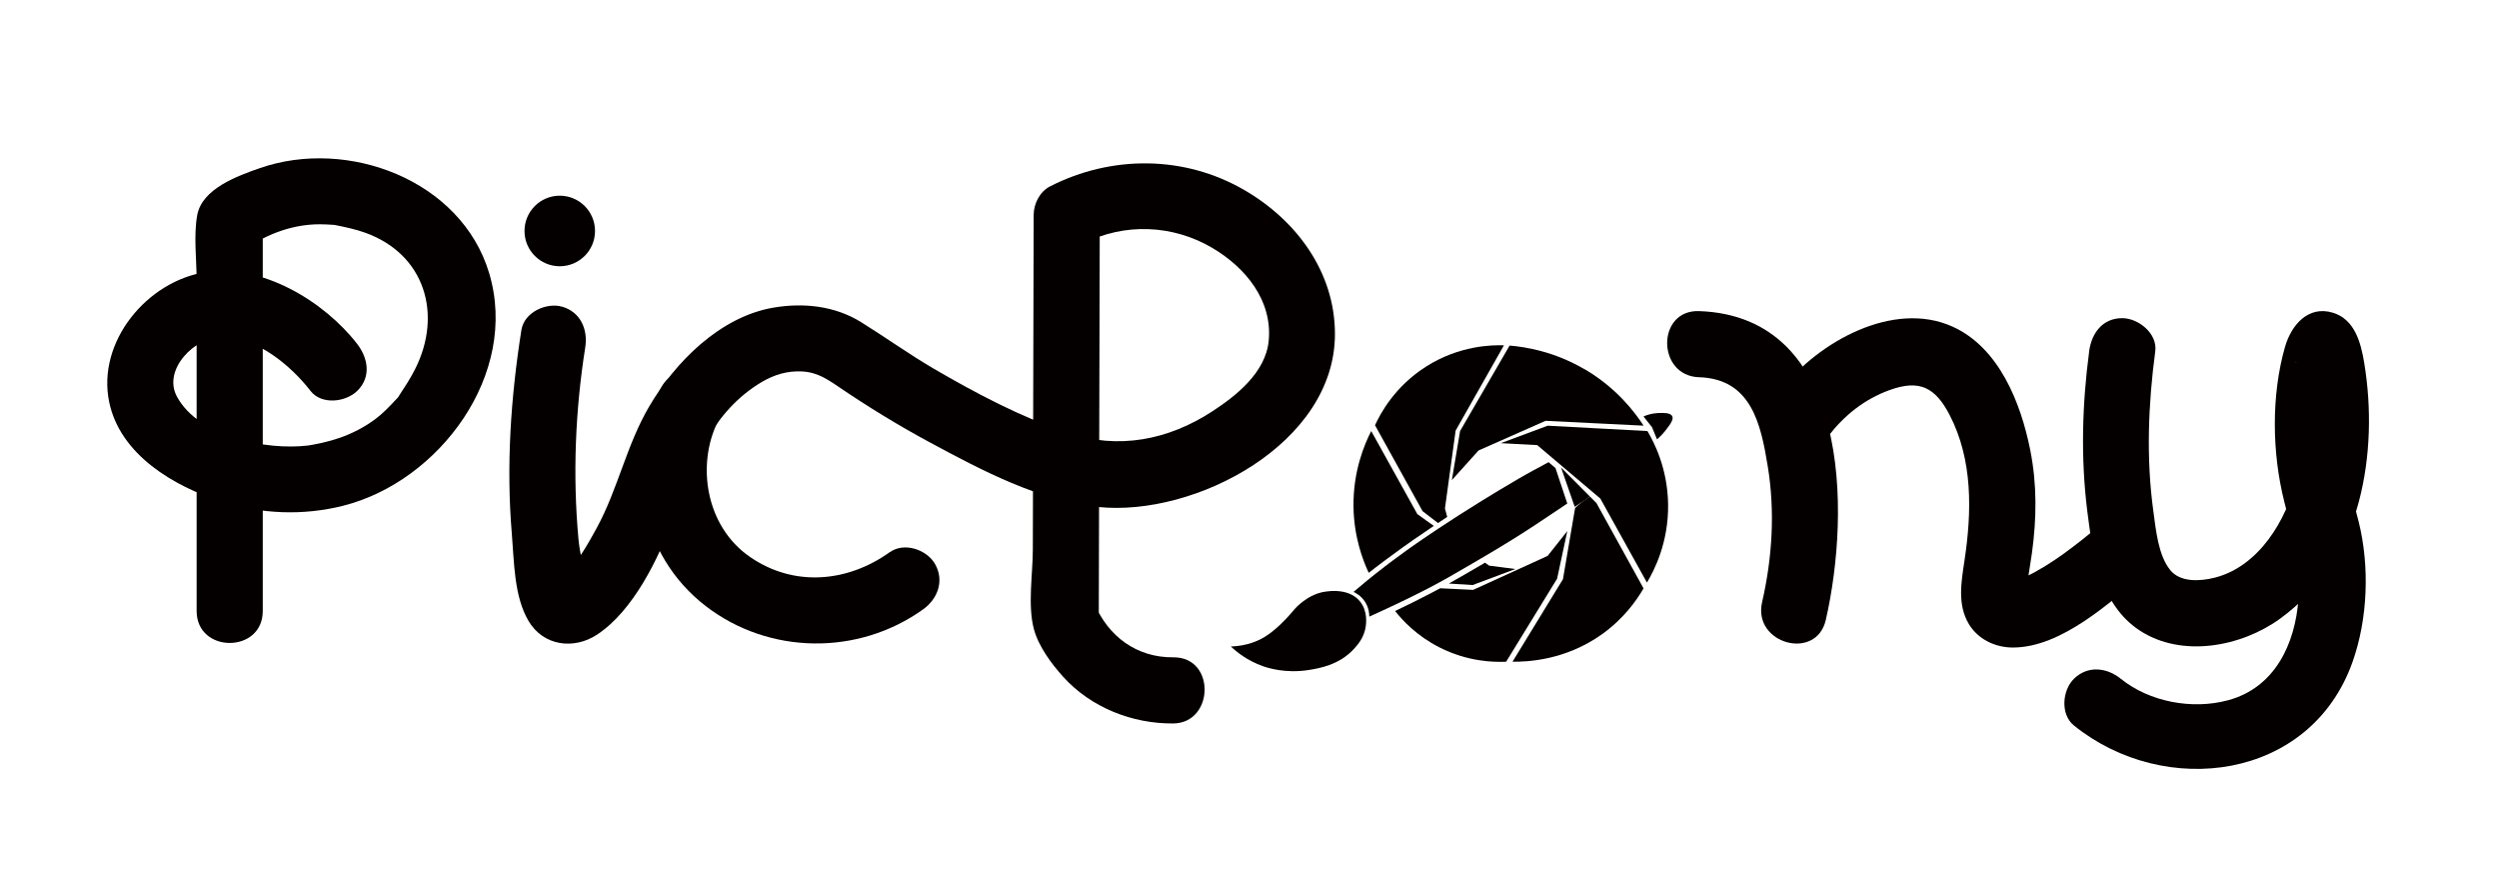
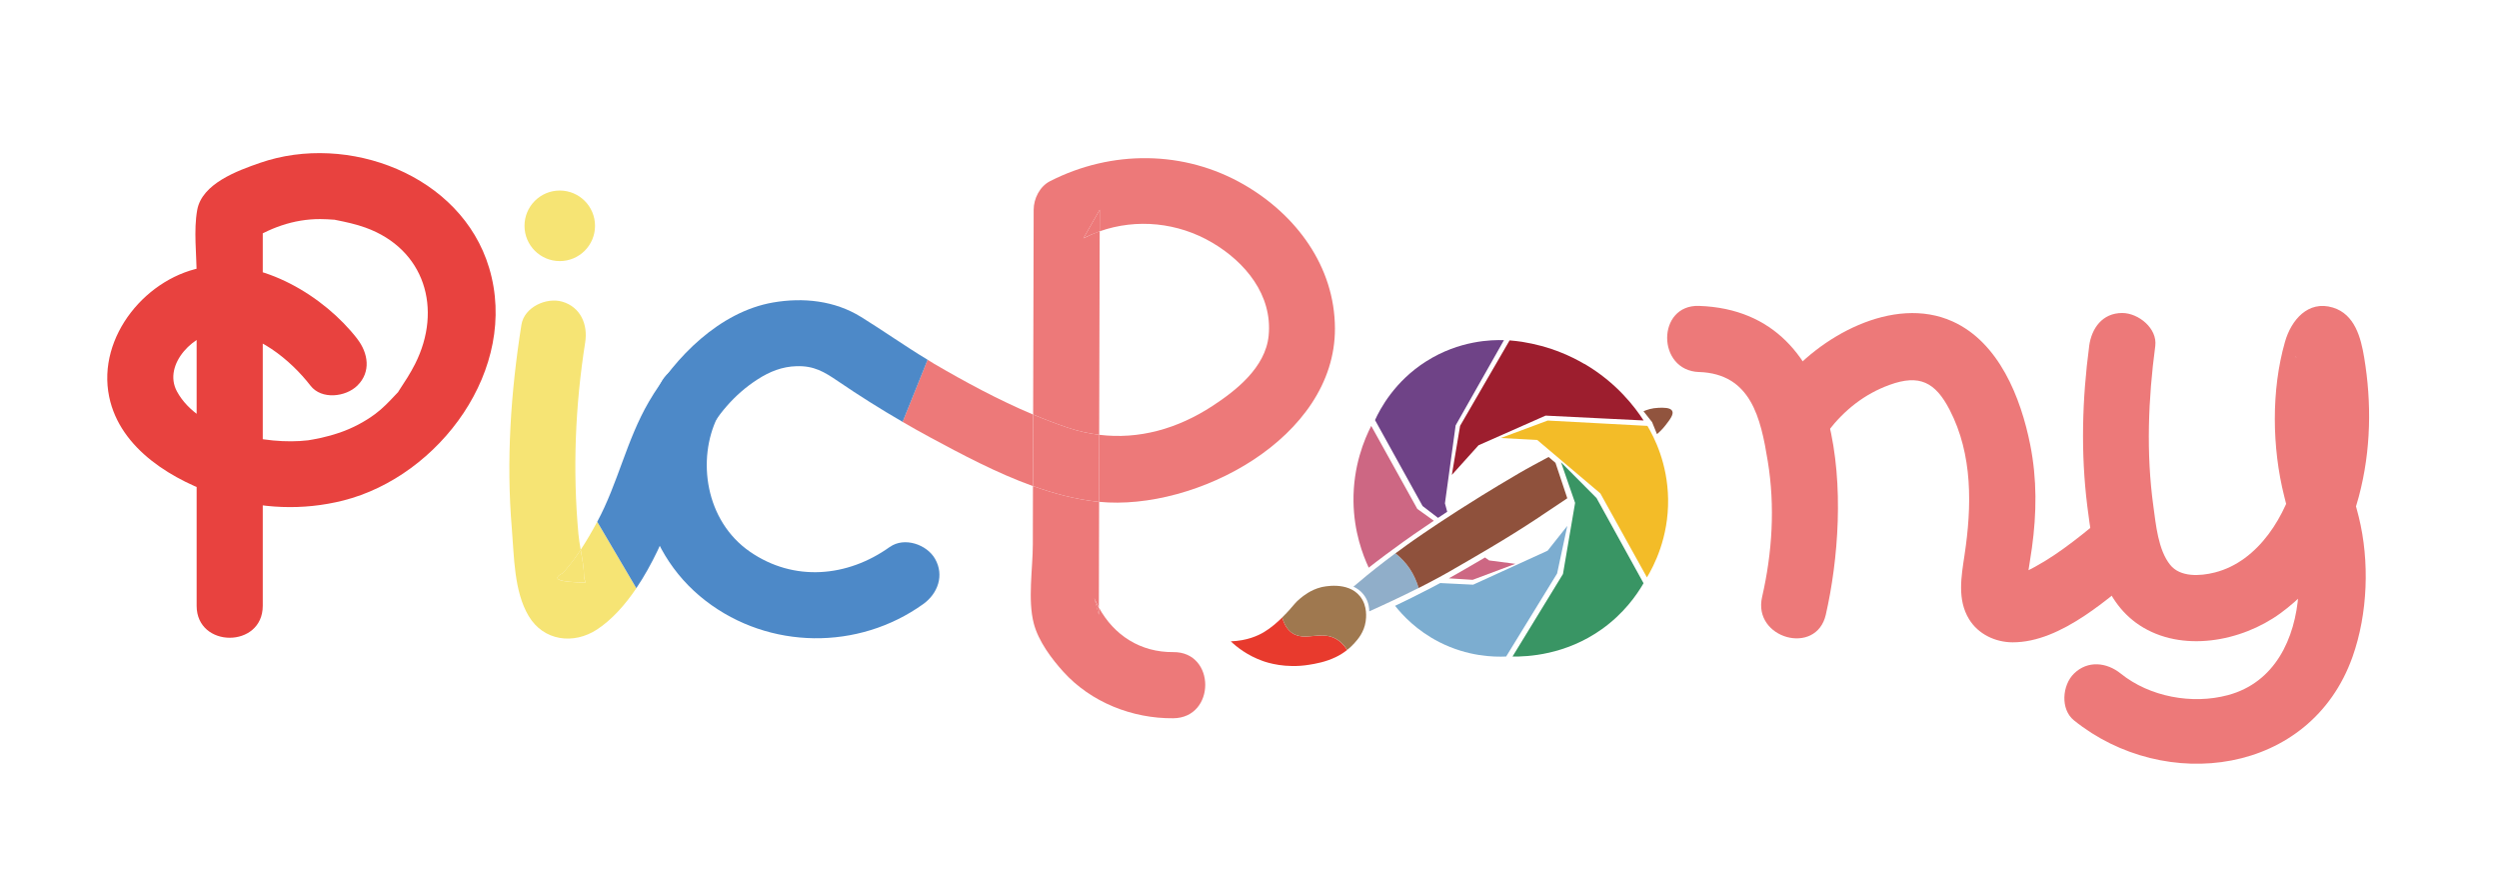
<svg xmlns="http://www.w3.org/2000/svg" id="_图层_1" data-name="图层 1" viewBox="0 0 566.93 198.43">
  <defs>
    <style>
      .cls-1 {
-         fill: #040000;
+         fill: #cd6783;
+       }
+ 
+       .cls-2 {
+         fill: #f3bc28;
+       }
+ 
+       .cls-3 {
+         fill: #9d1e2e;
+       }
+ 
+       .cls-4 {
+         fill: #ed7979;
+       }
+ 
+       .cls-5 {
+         fill: #6f4387;
+       }
+ 
+       .cls-6 {
+         fill: #399564;
+       }
+ 
+       .cls-7 {
+         fill: #90aec9;
+       }
+ 
+       .cls-8 {
+         fill: #e8423f;
+       }
+ 
+       .cls-9 {
+         fill: #8f513c;
+       }
+ 
+       .cls-10 {
+         fill: #4d89c8;
+       }
+ 
+       .cls-11 {
+         fill: #91543e;
+       }
+ 
+       .cls-12 {
+         fill: #7cadd0;
+       }
+ 
+       .cls-13 {
+         fill: #f6e474;
+       }
+ 
+       .cls-14 {
+         fill: #e83a2d;
+       }
+ 
+       .cls-15 {
+         fill: #9f784f;
      }
    </style>
  </defs>
-   <path class="cls-1" d="M81.06,78.03c-7.54-9.74-21.64-18.23-34.32-16.33-13.3,1.99-24.82,15.76-21.97,29.47,2.48,11.96,14.69,19.12,25.44,22.55,8.99,2.87,18.52,3.27,27.67.96,21.8-5.51,39.98-29.87,33.08-52.78-6.35-21.09-32.08-30.68-51.96-23.79-5.12,1.78-13.18,4.69-14.26,10.69-.84,4.66-.13,10.05-.13,14.8v74.96c0,9.65,15,9.67,15,0V49.8c-1.24,2.16-2.48,4.32-3.71,6.48,5.02-3.36,10.67-5.44,16.77-5.42,1.02,0,2.04.07,3.06.14,1.81.11-1.11-.25.41.06,2.3.46,4.57.94,6.78,1.74,13.45,4.86,17.53,18.46,11.25,30.91-1.07,2.13-2.36,4.08-3.66,6.06-1.46,2.23,2.11-2.15-.8.96-1.44,1.54-2.88,3.06-4.58,4.32-2.42,1.8-5.17,3.23-8.01,4.22-1.39.48-2.82.88-4.26,1.2-1.05.24-2.74.53-2.96.56-9.49,1.14-24.79-1.92-29.76-11.09-3.33-6.16,4.15-13.58,10.2-13.56,7.82.03,15.57,6.41,20.1,12.26,2.5,3.23,7.97,2.58,10.61,0,3.2-3.13,2.47-7.42,0-10.61h0Z" />
-   <path class="cls-1" d="M118.29,74.81c-2.42,15.33-3.48,30.81-2.17,46.3.53,6.31.47,14.14,3.81,19.75s10.21,6.53,15.5,3.07c8.19-5.37,14.05-17.34,17.25-26.32,4.11-11.54,8.32-23.41,19.19-30.4,2.73-1.76,5.57-2.9,8.86-2.99,3.94-.11,6.22,1.26,9.34,3.38,6.74,4.59,13.7,8.85,20.88,12.72,11.66,6.29,24.86,13.27,38.18,14.65,21.93,2.28,53.8-14.35,53.72-39.31-.04-14.05-8.79-25.75-20.59-32.58-13.63-7.89-30.12-7.92-44.05-.81-2.32,1.18-3.71,3.95-3.71,6.48-.06,25.3-.13,50.6-.19,75.89-.01,5.52-1.19,12.62.23,17.97,1.05,3.98,4,7.93,6.69,10.9,6.27,6.94,15.68,10.64,24.95,10.55s9.67-15.09,0-15c-8.29.08-14.75-4.71-17.93-12.24l1.02,3.79c.08-30.62.15-61.25.23-91.87-1.24,2.16-2.48,4.32-3.71,6.48,9.28-4.74,20.28-4.28,29.22.99,7.48,4.4,13.71,11.87,12.81,21.09-.71,7.29-7.56,12.56-12.74,15.95-9.99,6.53-21.34,8.78-32.81,4.92-10.65-3.58-20.88-8.98-30.55-14.63-5.62-3.29-10.89-7.09-16.41-10.51-5.94-3.68-13.08-4.44-19.94-3.25-12.06,2.1-22.24,12.35-28.16,22.51-5.09,8.72-7.01,18.52-11.75,27.28-1.95,3.6-4.05,7.23-6.72,10.34.13-.15-1.61,2-1.2,1.31-2.47,1.29-.68,1.98,5.36,2.06-.21-.41-.34-.85-.39-1.32-.01-3.13-.99-6.56-1.28-9.72-1.32-14.47-.73-29.11,1.54-43.46.64-4.03-1.04-8.02-5.24-9.23-3.56-1.02-8.59,1.24-9.23,5.24h0Z" />
-   <path class="cls-1" d="M201.86,125.21c-9.6,6.88-21.78,7.96-31.74,1.07-10.15-7.02-12.03-20.97-7.35-30.5,4.24-8.63-8.69-16.24-12.95-7.57-8.3,16.89-4.93,37.53,10.31,49.25,14.38,11.05,34.59,11.26,49.31.71,3.32-2.38,4.83-6.51,2.69-10.26-1.86-3.27-6.98-5.04-10.26-2.69h0Z" />
-   <path class="cls-1" d="M385.46,85.54c11.79.41,13.99,10.45,15.58,20.22,1.68,10.27,1.03,20.71-1.29,30.82-2.15,9.4,12.31,13.41,14.46,3.99,5.63-24.61,5.52-68.84-28.76-70.02-9.65-.33-9.64,14.67,0,15h0Z" />
-   <path class="cls-1" d="M414.79,98.87c3.69-4.75,8.19-8.34,13.88-10.41,6.82-2.48,10.4-.58,13.63,5.65,5.28,10.2,5.04,21.89,3.38,32.94-.73,4.85-1.7,10.09,1.03,14.55,2.08,3.4,5.95,5.22,9.86,5.24,11.17.04,22.25-10.42,30.2-16.9,3.16-2.58,2.63-7.92,0-10.61-3.07-3.14-7.48-2.54-10.61,0-5.19,4.23-10.65,8.66-16.76,11.54-.65.31-1.99.47-3.41,1.1.57-.25,1.65-.39,2.83.95.98,2.09,1.32,2.64,1.02,1.65-.13-.52-.13-.37.02.44.29-.76.06-2.28.15-3.13.17-1.58.68-4.4.96-6.47,1.08-7.87,1.17-15.56-.39-23.38-2.13-10.68-7.07-23.2-17.62-27.96-13.46-6.08-30.48,3.51-38.79,14.2-2.5,3.22-3.08,7.46,0,10.61,2.56,2.62,8.13,3.19,10.61,0h0Z" />
-   <path class="cls-1" d="M473.96,79.64c-1.6,12.06-1.94,24.22-.43,36.31,1.22,9.74,2.96,21.13,11.83,26.99,9.58,6.32,23.13,3.75,31.96-2.68,8.83-6.44,15.01-15.94,17.81-26.47,2.69-10.09,2.92-21.27,1.22-31.52-.75-4.54-2.13-9.83-7.09-11.35-5.65-1.73-9.48,2.85-10.88,7.76-3.14,10.96-2.95,24.01-.18,35.01,1.92,7.63,3.81,14.11,3.24,22.09-.73,10.24-5.35,20.18-16.02,23.03-8.09,2.16-17.73.4-24.3-4.89-3.18-2.56-7.49-3.05-10.61,0-2.66,2.6-3.15,8.07,0,10.61,20.59,16.59,53.65,12.47,63.2-14.43,3.47-9.79,3.89-21.64,1.41-31.7-1.3-5.29-3.26-10.34-3.67-15.82-.3-4.01-.19-8.06.14-12.07.16-1.87.36-3.73.73-5.57.14-.76.32-1.52.52-2.27.94-2.54-.34-1.67-3.86,2.61h-3.99c-5.16-2.16-4.48-5.35-3.59-1.55.27,1.17.46,2.36.6,3.55.42,3.48.46,7.04.32,10.53-.14,3.64-.49,7.22-1.35,10.77-2.25,9.37-8.52,19.87-18.5,22.41-3.39.86-7.87,1.1-10.14-1.73-2.74-3.41-3.24-9.17-3.81-13.3-1.66-12.02-1.17-24.32.43-36.31.53-4.02-3.83-7.5-7.5-7.5-4.5,0-6.96,3.47-7.5,7.5h0Z" />
-   <circle class="cls-1" cx="126.99" cy="52.38" r="8" />
-   <path class="cls-1" d="M327.81,115.26c.81-5.87,1.62-11.75,2.42-17.62,3.65-6.44,7.31-12.89,10.96-19.33-2.74-.09-10.1.03-17.62,4.79-7.22,4.57-10.48,10.82-11.63,13.33,3.6,6.5,7.19,13,10.79,19.49,1.17.9,2.33,1.79,3.5,2.69.66-.44,1.36-.9,2.09-1.39-.18-.65-.35-1.31-.53-1.96Z" />
-   <path class="cls-1" d="M328.68,132.33l5.41.34c3.23-1.21,6.46-2.42,9.69-3.63-1.98-.26-3.96-.51-5.95-.77-.31-.22-.62-.45-.93-.67-.11.07-.23.13-.34.2-3.37,1.97-5.68,3.31-7.88,4.54Z" />
-   <path class="cls-1" d="M318.3,124.08c.79-.57,3.18-2.27,6.98-4.82-1.25-.89-2.49-1.78-3.74-2.68-3.49-6.28-6.97-12.55-10.46-18.83-1.53,2.99-4.14,9.11-4.02,17.2.1,6.8,2.09,12.03,3.45,14.95.55-.43,1.1-.86,1.68-1.3.94-.72,3.03-2.31,6.11-4.52Z" />
-   <path class="cls-1" d="M316.49,138.56c1.69,2.13,4.92,5.64,10.09,8.26,6.39,3.24,12.29,3.37,15.11,3.24,3.85-6.28,7.71-12.55,11.56-18.83.77-3.6,1.54-7.2,2.31-10.79-1.49,1.87-2.97,3.74-4.46,5.62-5.63,2.57-11.27,5.14-16.9,7.71-2.49-.12-4.98-.25-7.47-.37-.64.35-1.3.7-2,1.06-3.13,1.64-5.98,3.02-8.24,4.1Z" />
-   <path class="cls-1" d="M359.46,83.73c-6.95-4.07-13.47-5.07-16.99-5.36-3.74,6.46-7.49,12.92-11.23,19.38-.62,3.71-1.25,7.42-1.87,11.13,2.02-2.24,4.04-4.49,6.06-6.73,5.07-2.24,10.13-4.48,15.2-6.72,4.52.22,9.04.45,13.56.67,2.89.14,5.79.29,8.68.43-1.94-2.99-6.09-8.54-13.4-12.82Z" />
-   <path class="cls-1" d="M357.33,115.21c-.92,5.38-1.84,10.76-2.75,16.13-3.82,6.24-7.64,12.48-11.45,18.72,3.3.04,12-.3,20.31-6.24,4.94-3.53,7.85-7.68,9.42-10.39-3.56-6.45-7.12-12.89-10.68-19.34l-1.46-1.47c-.56.32-1.17.72-1.8,1.21-.61.47-1.14.94-1.58,1.37Z" />
-   <path class="cls-1" d="M357.24,114.95c1.08-.72,2.22-1.49,3.47-2.33-2.19-2.2-4.38-4.41-6.57-6.61,1.04,2.98,2.07,5.96,3.11,8.94Z" />
-   <path class="cls-1" d="M373.74,97.75c-3.86-.21-7.73-.41-11.59-.62-3.68-.2-7.36-.39-11.04-.59-3.54,1.32-7.08,2.64-10.63,3.96,2.75.15,5.51.29,8.26.44.85.72,1.69,1.43,2.54,2.15,3.49,2.95,6.97,5.9,10.46,8.85.44.37.88.75,1.32,1.12,3.52,6.35,7.05,12.7,10.57,19.05,1.56-2.6,4.94-9,4.8-17.79-.12-8.07-3.14-13.96-4.69-16.57Z" />
-   <path class="cls-1" d="M299.69,134.36c-2.32.58-3.99,1.94-4.65,2.48-1.1.9-1.45,1.47-2.53,2.67-.7.78-3.08,3.42-5.75,5.01-1.35.8-3.8,1.95-7.52,2.09,1.31,1.24,3.72,3.2,7.27,4.46.98.35,5.12,1.73,10.49.85,2.3-.38,6.87-1.12,10.21-4.82.86-.95,2.26-2.54,2.62-5.01.09-.64.5-3.46-1.27-5.67-2.79-3.5-8.37-2.19-8.87-2.06Z" />
-   <path class="cls-1" d="M374.8,96.91c.37.91.74,1.81,1.11,2.72.55-.46,1.26-1.14,1.97-2.06.96-1.24,1.87-2.42,1.49-3.19-.4-.81-2.05-.76-3.11-.72-1.5.05-2.68.46-3.41.78" />
-   <path class="cls-1" d="M352.88,106.14c-.29-.25-1.27-1.09-1.56-1.33-2.49,1.35-4.65,2.48-6.78,3.73-6.38,3.72-11.41,6.91-13.63,8.33-6.67,4.28-10.78,7.2-11.77,7.92-2.51,1.79-4.2,3.09-4.97,3.68-2.91,2.23-5.31,4.22-7.11,5.76.49.22,1.7.84,2.6,2.22.93,1.43.98,2.84.98,3.38,1.36-.61,3.21-1.45,5.39-2.48,1.98-.94,4.96-2.35,8.34-4.12,3.11-1.62,5.28-2.89,9.62-5.42,2.72-1.59,5.78-3.37,9.59-5.75,3.6-2.25,6.17-3.97,10.09-6.61.35-.23,1.01-.68,1.89-1.27" />
+   <path class="cls-8" d="M81.06,76.85c-7.54-9.74-21.64-18.23-34.32-16.33-13.3,1.99-24.82,15.76-21.97,29.47,2.48,11.96,14.69,19.12,25.44,22.55,8.99,2.87,18.52,3.27,27.67.96,21.8-5.51,39.98-29.87,33.08-52.78-6.35-21.09-32.08-30.68-51.96-23.79-5.12,1.78-13.18,4.69-14.26,10.69-.84,4.66-.13,10.05-.13,14.8v74.96c0,9.65,15,9.67,15,0V48.62l-3.71,6.48c5.02-3.36,10.67-5.44,16.77-5.42,1.02,0,2.04.07,3.06.14,1.81.11-1.11-.25.41.06,2.3.46,4.57.94,6.78,1.74,13.45,4.86,17.53,18.46,11.25,30.91-1.07,2.13-2.36,4.08-3.66,6.06-1.46,2.23,2.11-2.15-.8.96-1.44,1.54-2.88,3.06-4.58,4.32-2.42,1.8-5.17,3.23-8.01,4.22-1.39.48-2.82.88-4.26,1.2-1.05.24-2.74.53-2.96.56-9.49,1.14-24.79-1.92-29.76-11.09-3.33-6.16,4.15-13.58,10.2-13.56,7.82.03,15.57,6.41,20.1,12.26,2.5,3.23,7.97,2.58,10.61,0,3.2-3.13,2.47-7.42,0-10.61h0Z" />
+   <path class="cls-10" d="M201.86,124.03c-9.6,6.88-21.78,7.96-31.74,1.07-10.15-7.02-12.03-20.97-7.35-30.5,4.24-8.63-8.69-16.24-12.95-7.57-8.3,16.89-4.93,37.53,10.31,49.25,14.38,11.05,34.59,11.26,49.31.71,3.32-2.38,4.83-6.51,2.69-10.26-1.86-3.27-6.98-5.04-10.26-2.69h0Z" />
+   <path class="cls-4" d="M385.46,84.36c11.79.41,13.99,10.45,15.58,20.22,1.68,10.27,1.03,20.71-1.29,30.82-2.15,9.4,12.31,13.41,14.46,3.99,5.63-24.61,5.52-68.84-28.76-70.02-9.65-.33-9.64,14.67,0,15h0Z" />
+   <path class="cls-4" d="M414.79,97.69c3.69-4.75,8.19-8.34,13.88-10.41,6.82-2.48,10.4-.58,13.63,5.65,5.28,10.2,5.04,21.89,3.38,32.94-.73,4.85-1.7,10.09,1.03,14.55,2.08,3.4,5.95,5.22,9.86,5.24,11.17.04,22.25-10.42,30.2-16.9,3.16-2.58,2.63-7.92,0-10.61-3.07-3.14-7.48-2.54-10.61,0-5.19,4.23-10.65,8.66-16.76,11.54-.65.31-1.99.47-3.41,1.1.57-.25,1.65-.39,2.83.95.98,2.09,1.32,2.64,1.02,1.65-.13-.52-.13-.37.02.44.29-.76.06-2.28.15-3.13.17-1.58.68-4.4.96-6.47,1.08-7.87,1.17-15.56-.39-23.38-2.13-10.68-7.07-23.2-17.62-27.96-13.46-6.08-30.48,3.51-38.79,14.2-2.5,3.22-3.08,7.46,0,10.61,2.56,2.62,8.13,3.19,10.61,0h0Z" />
+   <path class="cls-4" d="M473.96,78.47c-1.6,12.06-1.94,24.22-.43,36.31,1.22,9.74,2.96,21.13,11.83,26.99,9.58,6.32,23.13,3.75,31.96-2.68s15.01-15.94,17.81-26.47,2.92-21.27,1.22-31.52c-.75-4.54-2.13-9.83-7.09-11.35-5.65-1.73-9.48,2.85-10.88,7.76-3.14,10.96-2.95,24.01-.18,35.01,1.92,7.63,3.81,14.11,3.24,22.09-.73,10.24-5.35,20.18-16.02,23.03-8.09,2.16-17.73.4-24.3-4.89-3.18-2.56-7.49-3.05-10.61,0-2.66,2.6-3.15,8.07,0,10.61,20.59,16.59,53.65,12.47,63.2-14.43,3.47-9.79,3.89-21.64,1.41-31.7-1.3-5.29-3.26-10.34-3.67-15.82-.3-4.01-.19-8.06.14-12.07.16-1.87.36-3.73.73-5.57.14-.76.32-1.52.52-2.27.94-2.54-.34-1.67-3.86,2.61h-3.99c-5.16-2.16-4.48-5.35-3.59-1.55.27,1.17.46,2.36.6,3.55.42,3.48.46,7.04.32,10.53s-.49,7.22-1.35,10.77c-2.25,9.37-8.52,19.87-18.5,22.41-3.39.86-7.87,1.1-10.14-1.73-2.74-3.41-3.24-9.17-3.81-13.3-1.66-12.02-1.17-24.32.43-36.31.53-4.02-3.83-7.5-7.5-7.5-4.5,0-6.96,3.47-7.5,7.5h0Z" />
+   <circle class="cls-13" cx="126.99" cy="51.21" r="8" />
+   <path class="cls-5" d="M327.81,114.09c.81-5.87,1.62-11.75,2.42-17.62,3.65-6.44,7.31-12.89,10.96-19.33-2.74-.09-10.1.03-17.62,4.79-7.22,4.57-10.48,10.82-11.63,13.33,3.6,6.5,7.19,13,10.79,19.49,1.17.9,2.33,1.79,3.5,2.69.66-.44,1.36-.9,2.09-1.39-.18-.65-.35-1.31-.53-1.96Z" />
+   <path class="cls-1" d="M328.68,131.15l5.41.34c3.23-1.21,6.46-2.42,9.69-3.63-1.98-.26-3.96-.51-5.95-.77-.31-.22-.62-.45-.93-.67-.11.07-.23.13-.34.2-3.37,1.97-5.68,3.31-7.88,4.54Z" />
+   <path class="cls-1" d="M318.3,122.91c.79-.57,3.18-2.27,6.98-4.82-1.25-.89-2.49-1.78-3.74-2.68-3.49-6.28-6.97-12.55-10.46-18.83-1.53,2.99-4.14,9.11-4.02,17.2.1,6.8,2.09,12.03,3.45,14.95.55-.43,1.1-.86,1.68-1.3.94-.72,3.03-2.31,6.11-4.52Z" />
+   <path class="cls-12" d="M316.49,137.38c1.69,2.13,4.92,5.64,10.09,8.26,6.39,3.24,12.29,3.37,15.11,3.24,3.85-6.28,7.71-12.55,11.56-18.83.77-3.6,1.54-7.2,2.31-10.79-1.49,1.87-2.97,3.74-4.46,5.62-5.63,2.57-11.27,5.14-16.9,7.71-2.49-.12-4.98-.25-7.47-.37-.64.35-1.3.7-2,1.06-3.13,1.64-5.98,3.02-8.24,4.1Z" />
+   <path class="cls-3" d="M359.46,82.55c-6.95-4.07-13.47-5.07-16.99-5.36-3.74,6.46-7.49,12.92-11.23,19.38-.62,3.71-1.25,7.42-1.87,11.13,2.02-2.24,4.04-4.49,6.06-6.73,5.07-2.24,10.13-4.48,15.2-6.72,4.52.22,9.04.45,13.56.67,2.89.14,5.79.29,8.68.43-1.94-2.99-6.09-8.54-13.4-12.82Z" />
+   <path class="cls-6" d="M362.17,112.92c-.49-.49-.98-.98-1.46-1.47h0c-2.19-2.2-4.38-4.41-6.57-6.61,1.06,3.07,2.13,6.13,3.19,9.2l-2.75,16.13c-3.82,6.24-7.64,12.48-11.45,18.72,3.3.04,12-.3,20.31-6.24,4.94-3.53,7.85-7.68,9.42-10.39-3.56-6.45-7.12-12.89-10.68-19.34Z" />
+   <path class="cls-2" d="M373.74,96.58c-3.86-.21-7.73-.41-11.59-.62-3.68-.2-7.36-.39-11.04-.59-3.54,1.32-7.08,2.64-10.63,3.96,2.75.15,5.51.29,8.26.44.85.72,1.69,1.43,2.54,2.15,3.49,2.95,6.97,5.9,10.46,8.85.44.37.88.75,1.32,1.12,3.52,6.35,7.05,12.7,10.57,19.05,1.56-2.6,4.94-9,4.8-17.79-.12-8.07-3.14-13.96-4.69-16.57Z" />
+   <path class="cls-11" d="M374.8,95.73c.37.91.74,1.81,1.11,2.72.55-.46,1.26-1.14,1.97-2.06.96-1.24,1.87-2.42,1.49-3.19-.4-.81-2.05-.76-3.11-.72-1.5.05-2.68.46-3.41.78" />
+   <path class="cls-4" d="M245.78,54.04c1.21-.62,2.44-1.14,3.7-1.58,0-1.63,0-3.26.01-4.89-1.24,2.16-2.48,4.32-3.71,6.48Z" />
+   <path class="cls-13" d="M127.52,130.04c-2.47,1.29-.68,1.98,5.36,2.06-.21-.41-.34-.85-.39-1.32,0-1.97-.4-4.06-.76-6.12-.93,1.41-1.92,2.79-3.01,4.06.13-.15-1.61,2-1.2,1.31Z" />
+   <path class="cls-13" d="M135.45,118.39c-1.15,2.13-2.37,4.25-3.71,6.28.36,2.06.75,4.15.76,6.12.05.47.18.91.39,1.32-6.04-.08-7.83-.77-5.36-2.06-.4.69,1.33-1.46,1.2-1.31,1.1-1.27,2.08-2.65,3.01-4.06-.21-1.22-.41-2.42-.52-3.59-1.32-14.47-.73-29.11,1.54-43.46.64-4.03-1.04-8.02-5.24-9.23-3.56-1.02-8.59,1.24-9.23,5.24-2.42,15.33-3.48,30.81-2.17,46.3.53,6.31.47,14.14,3.81,19.75,3.39,5.69,10.21,6.53,15.5,3.07,3.38-2.22,6.36-5.57,8.93-9.36l-8.87-15.06s-.02.05-.04.07Z" />
+   <path class="cls-4" d="M249.26,139.44c0-.56,0-1.12,0-1.68-.37-.68-.72-1.37-1.03-2.1.34,1.26.68,2.52,1.02,3.79Z" />
+   <path class="cls-4" d="M249.13,113.79c-4.97-.52-9.93-1.82-14.79-3.57-.01,4.41-.02,8.83-.03,13.24-.01,5.52-1.19,12.62.23,17.97,1.05,3.98,4,7.93,6.69,10.9,6.27,6.94,15.68,10.64,24.95,10.55,9.65-.09,9.67-15.09,0-15-7.48.07-13.47-3.84-16.9-10.13,0,.56,0,1.12,0,1.68-.34-1.26-.68-2.52-1.02-3.79.31.73.66,1.43,1.03,2.1.02-7.99.04-15.97.06-23.96-.07,0-.13,0-.2-.02Z" />
+   <path class="cls-4" d="M249.33,113.8c.01-5.07.03-10.13.04-15.2-2.36-.29-4.73-.81-7.11-1.61-2.65-.89-5.28-1.9-7.88-2.99l-.04,16.22c4.87,1.75,9.82,3.05,14.79,3.57.07,0,.13,0,.2.02Z" />
+   <path class="cls-4" d="M249.36,98.6c.04-15.38.08-30.76.12-46.14-1.26.44-2.49.97-3.7,1.58,1.24-2.16,2.48-4.32,3.71-6.48,0,1.63,0,3.26-.01,4.89,8.4-2.95,17.74-2.01,25.52,2.57,7.48,4.4,13.71,11.87,12.81,21.09-.71,7.29-7.56,12.56-12.74,15.95-7.92,5.18-16.69,7.65-25.7,6.54-.01,5.07-.03,10.13-.04,15.2,21.92,2.16,53.6-14.44,53.52-39.32-.04-14.05-8.79-25.75-20.59-32.58-13.63-7.89-30.12-7.92-44.05-.81-2.32,1.18-3.71,3.95-3.71,6.48l-.12,46.43c2.6,1.09,5.23,2.1,7.88,2.99,2.38.8,4.75,1.32,7.11,1.61Z" />
+   <path class="cls-4" d="M211.71,82.36c-.43-.25-.85-.52-1.28-.78l-5.67,14.09c2.04,1.19,4.1,2.35,6.18,3.47,7.31,3.94,15.22,8.15,23.39,11.09l.04-16.22c-7.83-3.3-15.4-7.39-22.67-11.64Z" />
+   <path class="cls-10" d="M195.3,71.85c-5.94-3.68-13.08-4.44-19.94-3.25-12.06,2.1-22.24,12.35-28.16,22.51-5.07,8.7-7,18.47-11.71,27.21l8.87,15.06c3.64-5.39,6.45-11.69,8.32-16.95,4.11-11.54,8.32-23.41,19.19-30.4,2.73-1.76,5.57-2.9,8.86-2.99,3.94-.11,6.22,1.26,9.34,3.38,4.79,3.26,9.69,6.35,14.7,9.25l5.67-14.09c-5.14-3.1-10.03-6.57-15.13-9.73Z" />
+   <path class="cls-14" d="M302.85,144.76c-1.22-.61-2.42-.7-3.59-.64-2.17.1-4.24.7-6.09-.55-.93-.63-1.77-1.71-2.28-3.55-1.09,1.08-2.56,2.38-4.15,3.33-1.35.8-3.8,1.95-7.52,2.09,1.31,1.24,3.72,3.2,7.27,4.46.98.35,5.12,1.73,10.49.85,1.43-.23,3.72-.61,6.06-1.74.87-.42,1.75-.95,2.58-1.62-.72-1.13-1.62-2.05-2.78-2.63Z" />
+   <path class="cls-15" d="M308.55,135.24c-2.79-3.5-8.37-2.19-8.87-2.06-2.32.58-3.99,1.94-4.65,2.48-.58.47-.95.85-1.33,1.28-.34.39-.69.82-1.2,1.39-.29.32-.86.95-1.61,1.68.51,1.84,1.35,2.93,2.28,3.55,1.85,1.25,3.92.65,6.09.55,1.17-.05,2.37.03,3.59.64,1.16.58,2.06,1.5,2.78,2.63.54-.43,1.07-.91,1.57-1.46.86-.95,2.26-2.54,2.62-5.01.09-.64.5-3.46-1.27-5.67Z" />
+   <path class="cls-7" d="M316.56,125.47c-1.12.83-1.94,1.45-2.4,1.81-2.91,2.23-5.31,4.22-7.11,5.76.49.22,1.7.84,2.6,2.22.93,1.43.98,2.84.98,3.38,1.36-.61,3.21-1.45,5.39-2.48,1.47-.69,3.49-1.65,5.81-2.82-.46-1.57-1.12-3.05-2.02-4.38-.94-1.41-2.06-2.54-3.25-3.48Z" />
+   <path class="cls-9" d="M352.88,104.96c-.29-.25-1.27-1.09-1.56-1.33-2.49,1.35-4.65,2.48-6.78,3.73-6.38,3.72-11.41,6.91-13.63,8.33-6.67,4.28-10.78,7.2-11.77,7.92-.98.71-1.84,1.33-2.57,1.87,1.19.94,2.31,2.08,3.25,3.48.89,1.34,1.56,2.82,2.02,4.38.81-.41,1.66-.84,2.53-1.3,3.11-1.62,5.28-2.89,9.62-5.42,2.72-1.59,5.78-3.37,9.59-5.75,3.6-2.25,6.17-3.97,10.09-6.61.35-.23,1.01-.68,1.89-1.27l-2.68-8.03Z" />
</svg>
